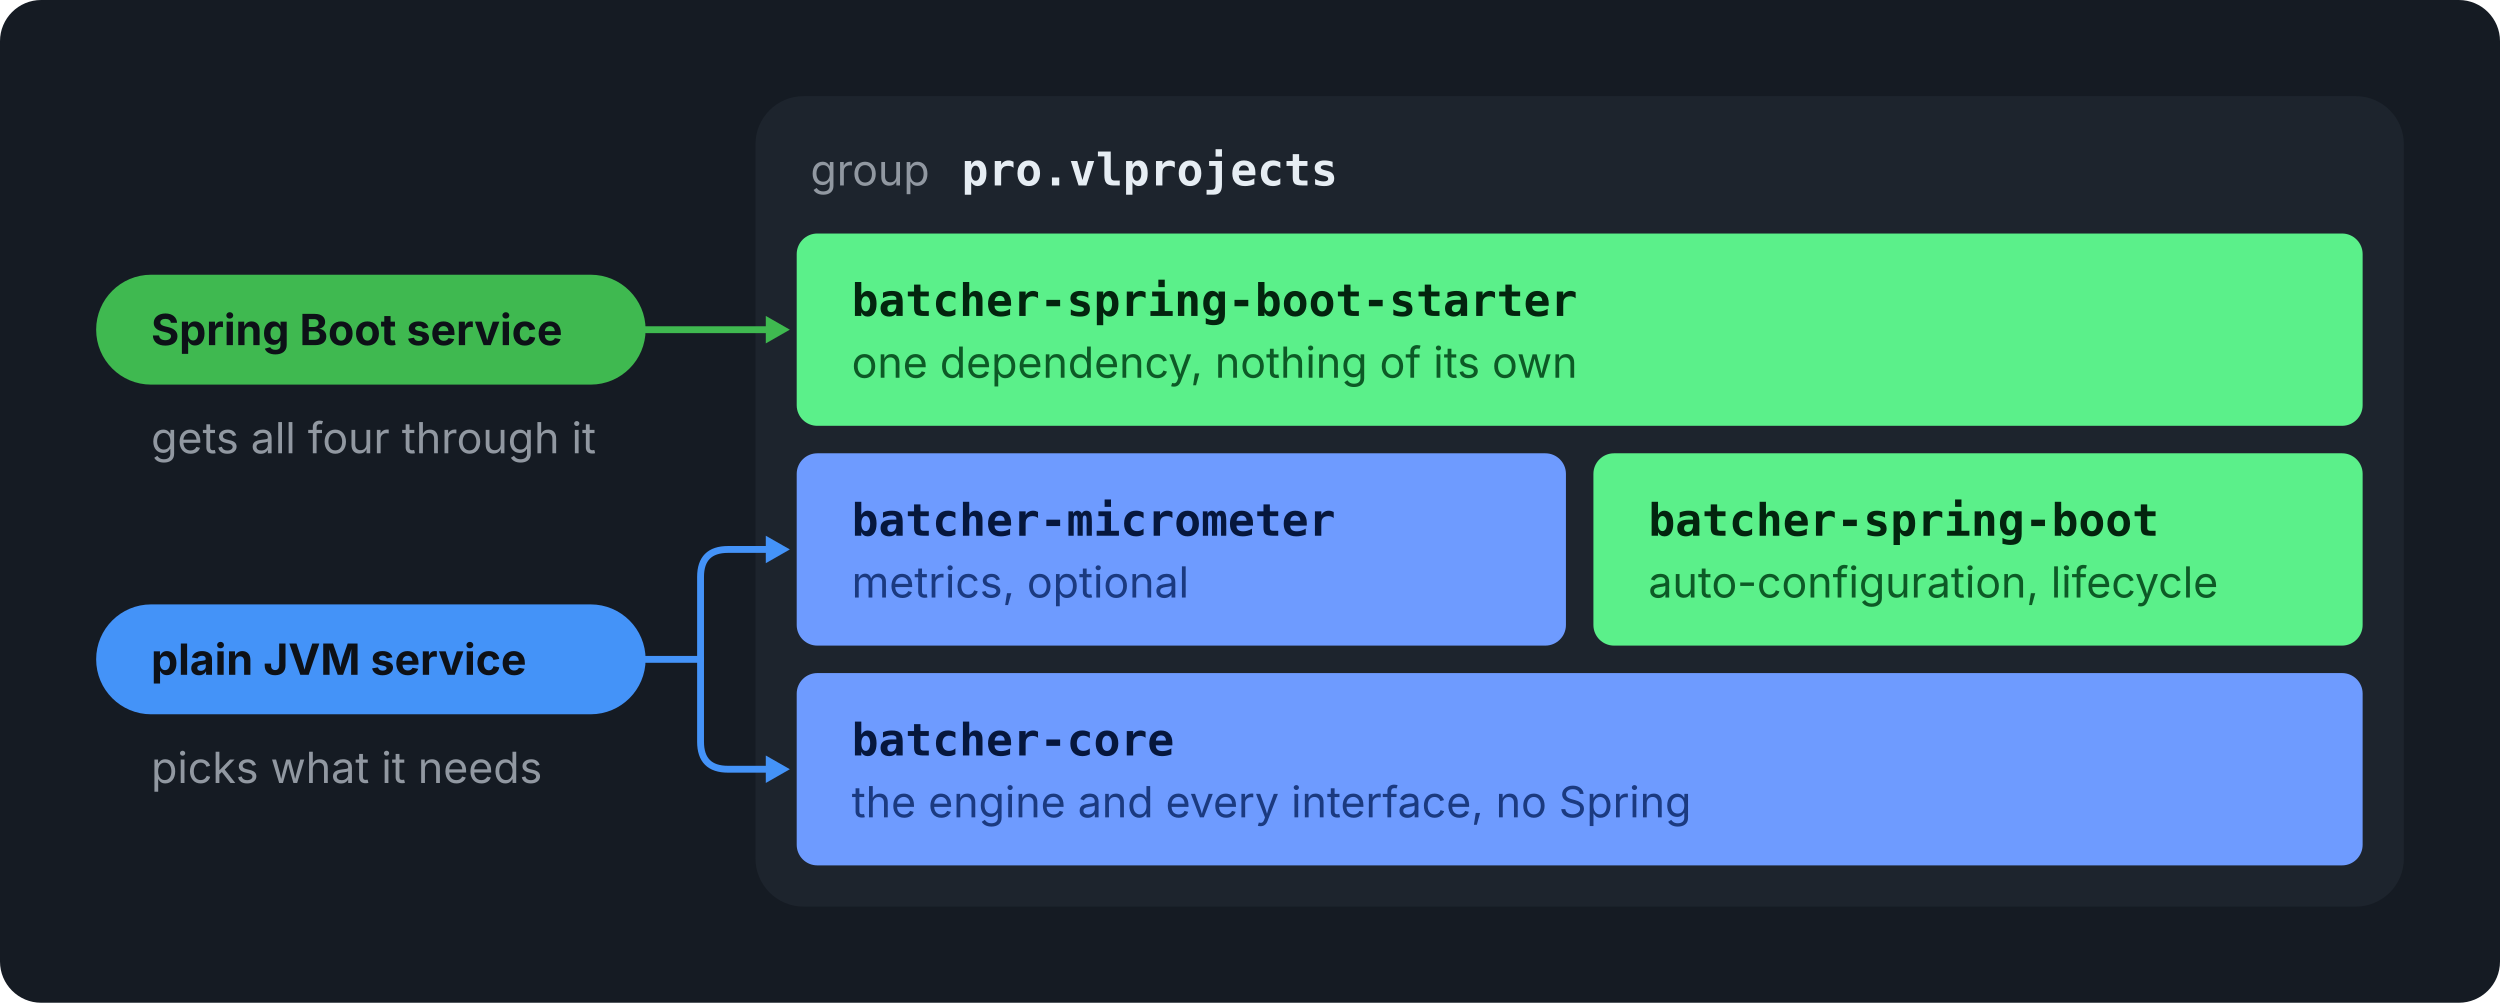
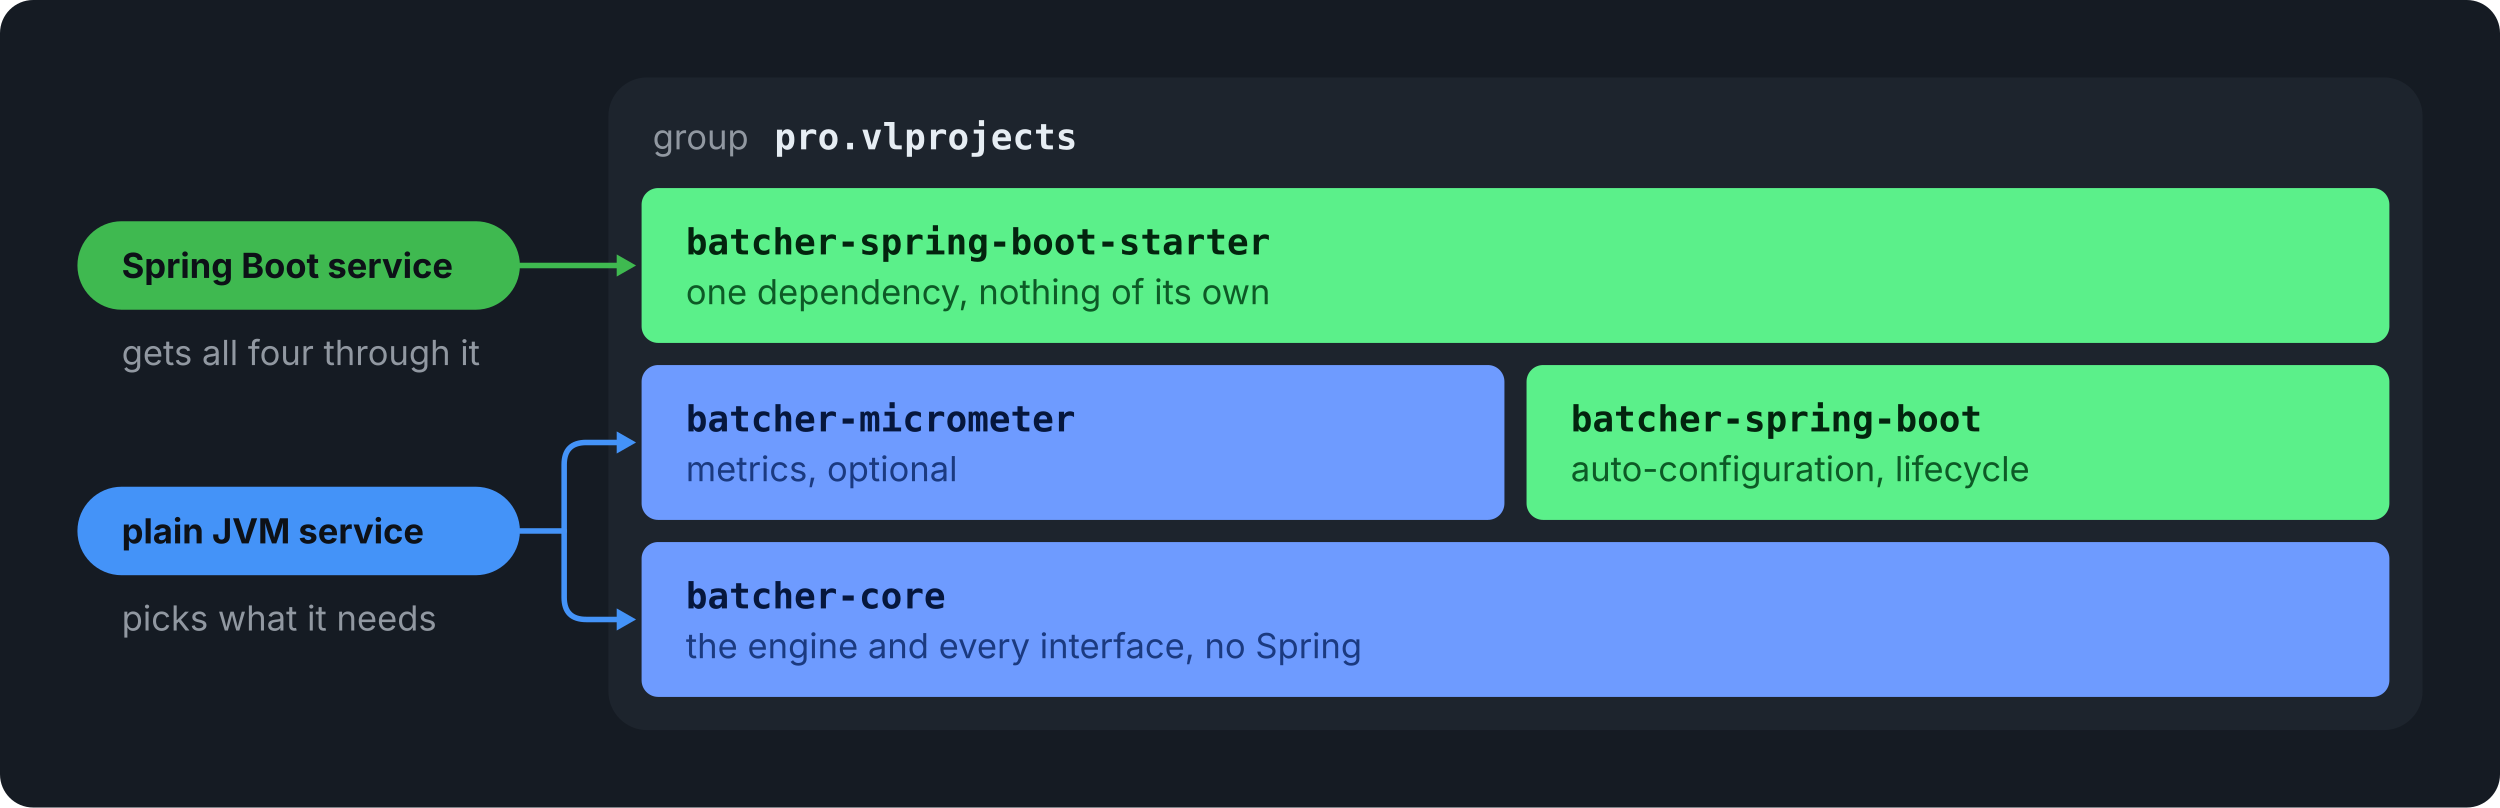
- <svg xmlns="http://www.w3.org/2000/svg" viewBox="0 0 728 292" width="728" height="292" role="img">
-   <rect width="728" height="292" rx="12" fill="#151B23" />
+ <svg xmlns="http://www.w3.org/2000/svg" viewBox="0 0 904 292" width="904" height="292" role="img">
+   <rect width="904" height="292" rx="12" fill="#151B23" />
  <g transform="translate(12,12)">
-     <rect x="208.0" y="16.0" width="480.0" height="236.0" rx="14" fill="#1D242D" />
+     <rect x="208.0" y="16.0" width="656.0" height="236.0" rx="14" fill="#1D242D" />
    <text x="224.0" y="42.0" font-family="-apple-system, BlinkMacSystemFont, 'Segoe UI', Inter, Helvetica, Arial, sans-serif" font-size="12.5" font-weight="400" fill="#9198A1" text-anchor="start">group</text>
    <text x="268.0" y="42.0" font-family="ui-monospace, SFMono-Regular, 'SF Mono', Menlo, Consolas, monospace" font-size="13" font-weight="600" fill="#E6EDF3" text-anchor="start">pro.vlprojects</text>
-     <rect x="220.0" y="56.0" width="456.0" height="56.0" rx="6" fill="#5BF08A" />
+     <rect x="220.0" y="56.0" width="632.0" height="56.0" rx="6" fill="#5BF08A" />
    <text x="236.0" y="80.0" font-family="ui-monospace, SFMono-Regular, 'SF Mono', Menlo, Consolas, monospace" font-size="13" font-weight="600" fill="#03240E" text-anchor="start">batcher-spring-boot-starter</text>
    <text x="236.0" y="98.0" font-family="-apple-system, BlinkMacSystemFont, 'Segoe UI', Inter, Helvetica, Arial, sans-serif" font-size="12.5" font-weight="400" fill="#0D5A26" text-anchor="start">one dependency, nothing of its own</text>
-     <rect x="220.0" y="120.0" width="224.0" height="56.0" rx="6" fill="#6E9BFF" />
+     <rect x="220.0" y="120.0" width="312.0" height="56.0" rx="6" fill="#6E9BFF" />
    <text x="236.0" y="144.0" font-family="ui-monospace, SFMono-Regular, 'SF Mono', Menlo, Consolas, monospace" font-size="13" font-weight="600" fill="#06173D" text-anchor="start">batcher-micrometer</text>
    <text x="236.0" y="162.0" font-family="-apple-system, BlinkMacSystemFont, 'Segoe UI', Inter, Helvetica, Arial, sans-serif" font-size="12.5" font-weight="400" fill="#1B3A80" text-anchor="start">metrics, optional</text>
-     <rect x="452.0" y="120.0" width="224.0" height="56.0" rx="6" fill="#5BF08A" />
-     <text x="468.0" y="144.0" font-family="ui-monospace, SFMono-Regular, 'SF Mono', Menlo, Consolas, monospace" font-size="13" font-weight="600" fill="#03240E" text-anchor="start">batcher-spring-boot</text>
-     <text x="468.0" y="162.0" font-family="-apple-system, BlinkMacSystemFont, 'Segoe UI', Inter, Helvetica, Arial, sans-serif" font-size="12.5" font-weight="400" fill="#0D5A26" text-anchor="start">auto-configuration, lifecycle</text>
-     <rect x="220.0" y="184.0" width="456.0" height="56.0" rx="6" fill="#6E9BFF" />
+     <rect x="540.0" y="120.0" width="312.0" height="56.0" rx="6" fill="#5BF08A" />
+     <text x="556.0" y="144.0" font-family="ui-monospace, SFMono-Regular, 'SF Mono', Menlo, Consolas, monospace" font-size="13" font-weight="600" fill="#03240E" text-anchor="start">batcher-spring-boot</text>
+     <text x="556.0" y="162.0" font-family="-apple-system, BlinkMacSystemFont, 'Segoe UI', Inter, Helvetica, Arial, sans-serif" font-size="12.5" font-weight="400" fill="#0D5A26" text-anchor="start">auto-configuration, lifecycle</text>
+     <rect x="220.0" y="184.0" width="632.0" height="56.0" rx="6" fill="#6E9BFF" />
    <text x="236.0" y="208.0" font-family="ui-monospace, SFMono-Regular, 'SF Mono', Menlo, Consolas, monospace" font-size="13" font-weight="600" fill="#06173D" text-anchor="start">batcher-core</text>
    <text x="236.0" y="226.0" font-family="-apple-system, BlinkMacSystemFont, 'Segoe UI', Inter, Helvetica, Arial, sans-serif" font-size="12.5" font-weight="400" fill="#1B3A80" text-anchor="start">the engine and every interface, no Spring</text>
    <rect x="16.0" y="68.0" width="160.0" height="32.0" rx="16" fill="#3FB950" />
    <text x="32.0" y="88.5" font-family="-apple-system, BlinkMacSystemFont, 'Segoe UI', Inter, Helvetica, Arial, sans-serif" font-size="12.5" font-weight="650" fill="#0D1117" text-anchor="start">Spring Boot service</text>
    <text x="32.0" y="120.0" font-family="-apple-system, BlinkMacSystemFont, 'Segoe UI', Inter, Helvetica, Arial, sans-serif" font-size="12.5" font-weight="400" fill="#9198A1" text-anchor="start">gets all four through it</text>
    <path d="M176,84.0 L212,84.0" stroke="#3FB950" stroke-width="2" fill="none" stroke-linecap="round" stroke-linejoin="round" />
    <path d="M211,80.0 L218,84.0 L211,88.0 Z" fill="#3FB950" />
    <rect x="16.0" y="164.0" width="160.0" height="32.0" rx="16" fill="#4493F8" />
    <text x="32.0" y="184.5" font-family="-apple-system, BlinkMacSystemFont, 'Segoe UI', Inter, Helvetica, Arial, sans-serif" font-size="12.5" font-weight="650" fill="#0D1117" text-anchor="start">plain JVM service</text>
    <text x="32.0" y="216.0" font-family="-apple-system, BlinkMacSystemFont, 'Segoe UI', Inter, Helvetica, Arial, sans-serif" font-size="12.5" font-weight="400" fill="#9198A1" text-anchor="start">picks what it needs</text>
    <path d="M176,180.0 L192,180.0" stroke="#4493F8" stroke-width="2" fill="none" stroke-linecap="round" stroke-linejoin="round" />
    <path d="M192,180.0 L192,156.0 Q192,148.0 200,148.0 L212,148.0" stroke="#4493F8" stroke-width="2" fill="none" stroke-linecap="round" stroke-linejoin="round" />
    <path d="M211,144.0 L218,148.0 L211,152.0 Z" fill="#4493F8" />
    <path d="M192,180.0 L192,204.0 Q192,212.0 200,212.0 L212,212.0" stroke="#4493F8" stroke-width="2" fill="none" stroke-linecap="round" stroke-linejoin="round" />
    <path d="M211,208.0 L218,212.0 L211,216.0 Z" fill="#4493F8" />
  </g>
</svg>
